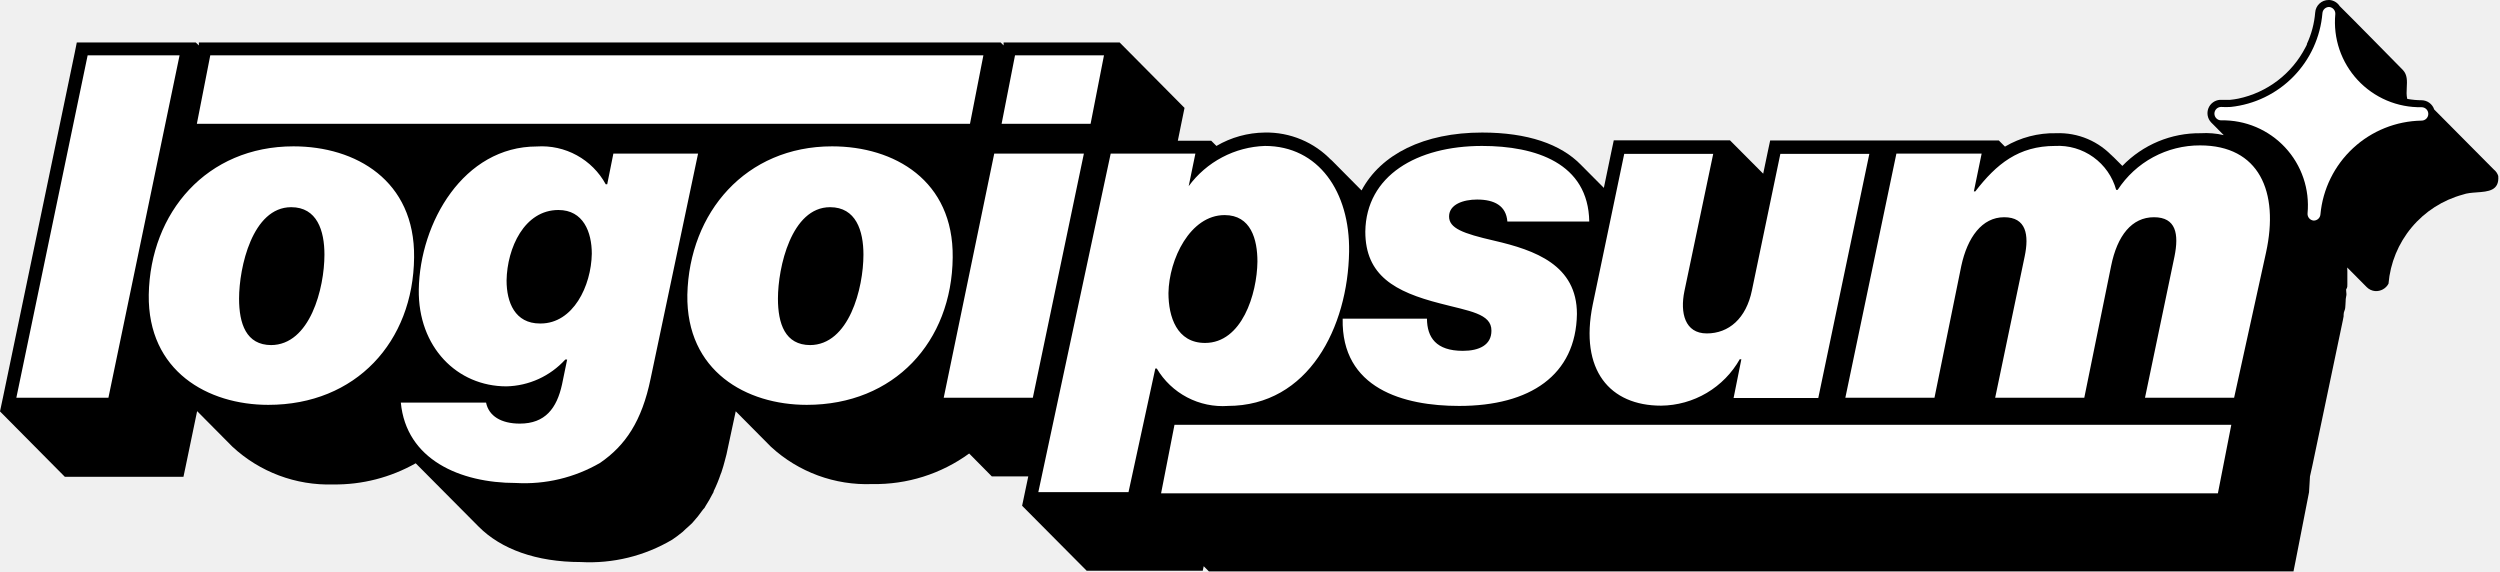
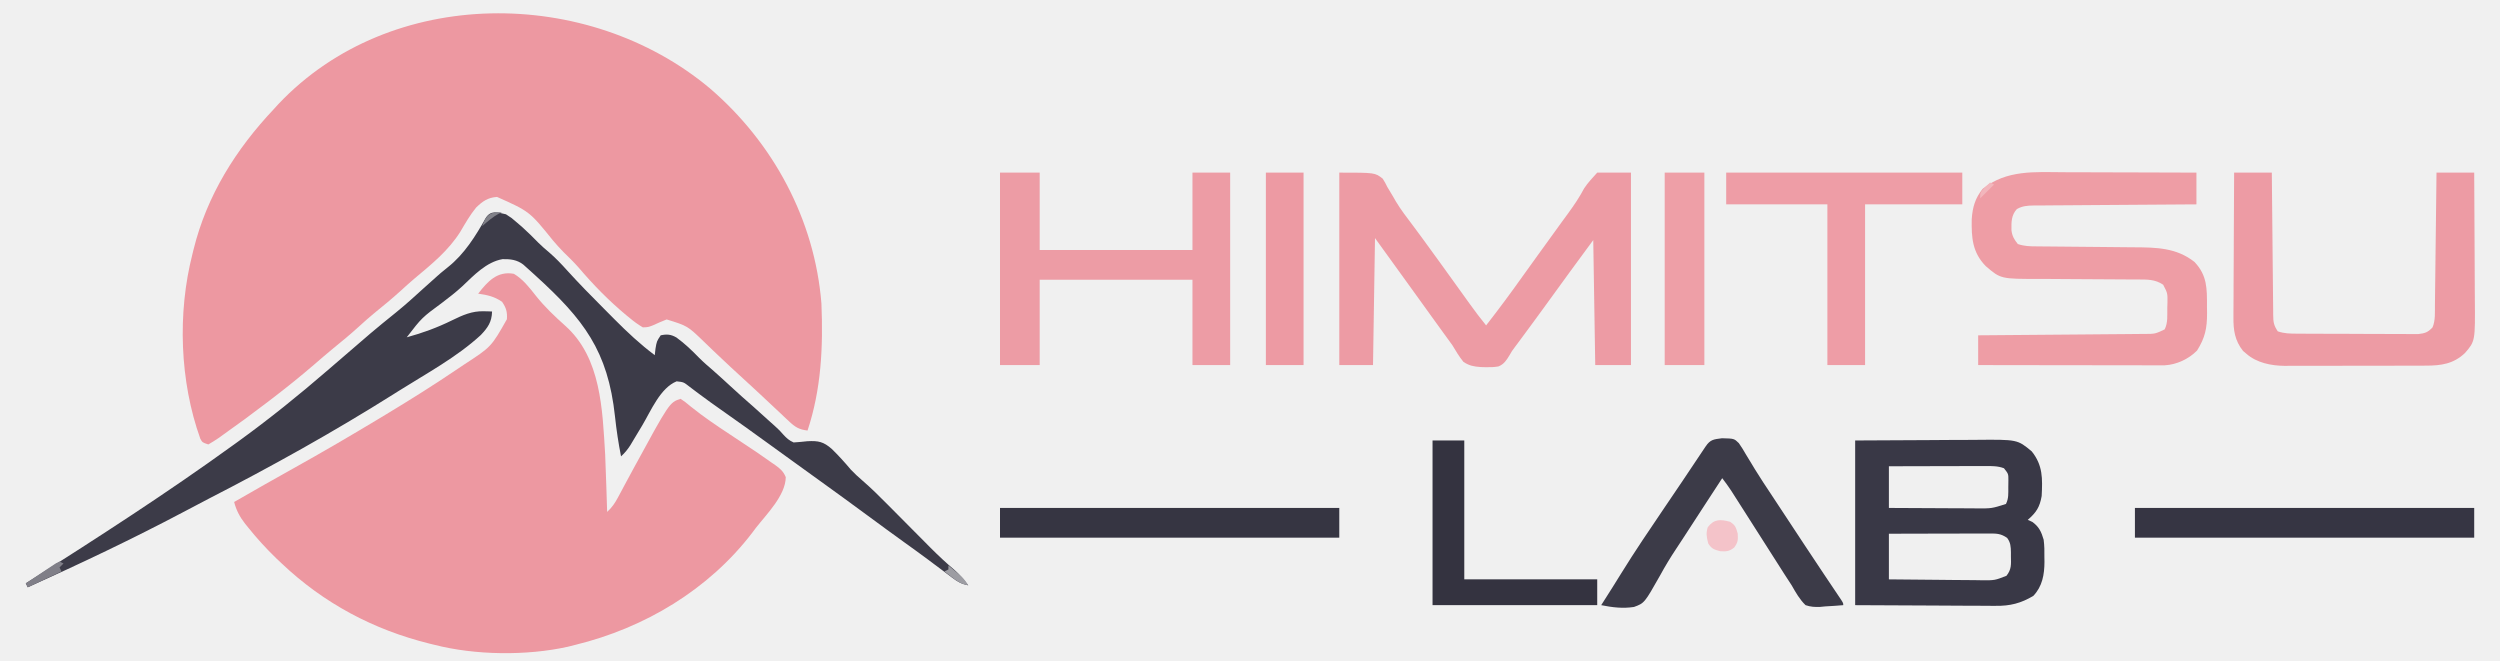
- <svg xmlns="http://www.w3.org/2000/svg" id="logo-78" width="175" height="40" viewBox="0 0 175 40" fill="none">
-   <path class="ccustom" d="M170.394 7.664L174.568 11.867C174.714 11.983 174.822 12.14 174.878 12.317C174.963 13.351 174.18 13.408 173.38 13.466C173.034 13.491 172.685 13.516 172.402 13.621C170.998 14.001 169.746 14.803 168.815 15.919C167.883 17.035 167.318 18.411 167.195 19.859C167.105 20.027 166.969 20.164 166.802 20.256C166.636 20.347 166.447 20.389 166.257 20.375C166.037 20.356 165.831 20.259 165.675 20.103L164.305 18.724C164.315 18.818 164.315 18.912 164.315 18.987V19.897C164.315 19.954 164.317 20.01 164.31 20.065C164.301 20.127 164.28 20.189 164.231 20.253V20.338C164.231 20.381 164.236 20.421 164.241 20.462C164.251 20.545 164.262 20.631 164.231 20.75C164.201 20.862 164.198 20.992 164.194 21.109C164.193 21.178 164.191 21.242 164.184 21.294C164.174 21.367 164.174 21.445 164.168 21.522C164.162 21.595 164.15 21.667 164.118 21.735C164.074 21.831 164.059 21.922 164.055 22.014C164.052 22.058 164.052 22.103 164.052 22.148L163.996 22.439L161.867 32.589L161.698 33.349L161.632 34.456L160.694 39.249L160.544 40H84.625L84.259 39.634L84.193 39.953H76.069L71.548 35.403L71.979 33.349H69.428L67.842 31.745C65.875 33.178 63.493 33.928 61.06 33.884C58.444 33.987 55.894 33.049 53.968 31.276L51.501 28.79L50.966 31.285C50.901 31.642 50.816 31.979 50.722 32.308L50.638 32.617L50.497 33.068C50.486 33.107 50.47 33.144 50.45 33.18C50.311 33.594 50.145 33.998 49.953 34.39C49.958 34.405 49.958 34.422 49.953 34.437C49.928 34.489 49.9 34.539 49.869 34.587C49.727 34.867 49.571 35.14 49.4 35.403C49.368 35.451 49.34 35.502 49.315 35.553L49.212 35.666C48.983 35.995 48.732 36.308 48.462 36.604C48.387 36.678 48.313 36.748 48.238 36.816C48.161 36.886 48.083 36.955 48.002 37.026L47.795 37.223C47.665 37.331 47.532 37.436 47.396 37.536C47.284 37.619 47.17 37.699 47.054 37.777C45.121 38.922 42.891 39.467 40.647 39.343C37.552 39.343 35.075 38.443 33.508 36.867L29.099 32.43C27.338 33.426 25.344 33.938 23.321 33.912C20.713 33.992 18.178 33.042 16.266 31.266L13.799 28.78L13.002 32.617L12.842 33.377H4.54L0 28.799L0.235 27.692L5.225 3.724L5.375 2.974H13.705L13.921 3.18V2.974H70.047L70.253 3.18V2.974H78.377L82.917 7.552L82.692 8.649L82.448 9.85H84.784L85.15 10.216C86.178 9.613 87.345 9.29 88.537 9.278C89.413 9.26 90.282 9.427 91.09 9.766C91.898 10.105 92.626 10.61 93.227 11.248L93.105 11.107L95.309 13.33C96.651 10.807 99.662 9.278 103.752 9.278C106.923 9.278 109.259 10.084 110.675 11.548L112.27 13.152L112.805 10.572L112.964 9.822H121.097L123.424 12.158L123.752 10.582L123.912 9.831H139.916L140.347 10.263C141.431 9.623 142.672 9.298 143.931 9.325C144.688 9.295 145.442 9.434 146.14 9.73C146.837 10.027 147.46 10.475 147.964 11.041C147.938 11.012 147.913 10.982 147.888 10.953C147.843 10.899 147.798 10.847 147.75 10.798L148.565 11.614C149.275 10.878 150.129 10.296 151.072 9.902C152.016 9.509 153.03 9.312 154.052 9.325C154.595 9.291 155.137 9.337 155.663 9.46L154.775 8.565C154.654 8.435 154.572 8.274 154.539 8.1C154.506 7.926 154.523 7.746 154.587 7.581C154.652 7.417 154.762 7.273 154.905 7.169C155.048 7.064 155.217 7.001 155.394 6.989H156.107C156.299 6.97 156.49 6.942 156.679 6.904C157.676 6.695 158.614 6.266 159.425 5.65C160.237 5.033 160.901 4.244 161.37 3.34C161.411 3.27 161.448 3.198 161.482 3.124V3.077C161.805 2.382 162.001 1.636 162.064 0.872C162.08 0.635 162.187 0.413 162.361 0.251C162.535 0.089 162.764 -0.001 163.002 2.72188e-06H163.077C163.219 0.014 163.357 0.059 163.479 0.134C163.601 0.209 163.704 0.311 163.781 0.432C164.456 1.088 168.208 4.906 168.208 4.906C168.521 5.242 168.498 5.679 168.474 6.12C168.459 6.394 168.444 6.669 168.508 6.923C168.679 6.954 168.852 6.977 169.024 6.993C169.19 7.008 169.356 7.016 169.522 7.017C169.716 7.021 169.905 7.085 170.061 7.201C170.217 7.317 170.334 7.479 170.394 7.664Z" fill="black" />
-   <path d="M42.936 10.751H48.865L45.544 26.501C44.934 29.484 43.771 31.191 42.007 32.401C40.224 33.437 38.175 33.926 36.116 33.809C32.195 33.809 28.433 32.167 28.058 28.18H34.024C34.212 29.118 35.075 29.653 36.388 29.653C38.161 29.653 38.977 28.584 39.343 26.904L39.7 25.169H39.568C39.045 25.744 38.41 26.207 37.702 26.53C36.994 26.852 36.228 27.028 35.45 27.045C31.998 27.045 29.259 24.296 29.315 20.272C29.39 15.582 32.448 10.253 37.58 10.253C38.552 10.188 39.523 10.402 40.377 10.871C41.232 11.34 41.934 12.043 42.401 12.899H42.505L42.936 10.751ZM37.842 22.645C40.122 22.645 41.388 20.019 41.426 17.758C41.426 16.248 40.835 14.7 39.09 14.7C36.707 14.7 35.497 17.355 35.46 19.634C35.46 21.173 36.051 22.645 37.795 22.645M104.4 23.152C104.4 24.156 103.536 24.559 102.401 24.559C100.525 24.559 99.897 23.621 99.887 22.308H93.987C93.884 27.204 98.255 28.415 102.139 28.415C107.101 28.415 110.319 26.266 110.385 21.979C110.385 18.555 107.467 17.514 104.597 16.848C102.392 16.341 101.426 15.976 101.435 15.141C101.445 14.306 102.43 13.968 103.396 13.968C104.606 13.968 105.431 14.4 105.516 15.507H111.248C111.182 11.416 107.495 10.216 103.743 10.216C99.184 10.216 95.628 12.289 95.572 16.21C95.572 19.296 97.655 20.431 100.797 21.238C102.814 21.773 104.418 21.942 104.4 23.152ZM148.236 13.293H148.133C147.878 12.369 147.314 11.56 146.536 11.001C145.758 10.441 144.812 10.164 143.855 10.216C141.304 10.216 139.747 11.482 138.274 13.396H138.171L138.715 10.751H132.748L129.174 27.842H135.413L137.289 18.621C137.72 16.613 138.743 15.206 140.291 15.206C141.839 15.206 142.045 16.445 141.726 17.955L139.662 27.842H145.9L147.777 18.621C148.208 16.482 149.231 15.206 150.778 15.206C152.326 15.206 152.533 16.379 152.214 17.955L150.15 27.842H156.388L158.621 17.683C159.559 13.396 158.124 10.178 154.006 10.178C152.86 10.174 151.732 10.456 150.724 11C149.716 11.544 148.861 12.332 148.236 13.293ZM1.144 27.842H7.589L12.57 3.874H6.135L1.144 27.842ZM20.544 10.244C24.897 10.244 29.052 12.627 28.987 18.021C28.93 23.921 24.916 28.34 18.78 28.34C14.559 28.34 10.338 25.994 10.413 20.628C10.516 14.869 14.475 10.244 20.544 10.244ZM18.959 24.156C21.707 24.156 22.711 20.169 22.711 17.824C22.711 16.145 22.195 14.503 20.384 14.503C17.664 14.503 16.735 18.724 16.735 20.901C16.735 22.645 17.223 24.156 18.996 24.156M14.719 3.874L13.78 8.668H67.899L68.837 3.874H14.719ZM58.246 10.244C62.598 10.244 66.754 12.627 66.689 18.021C66.632 23.921 62.608 28.34 56.473 28.34C52.251 28.34 48.03 25.994 48.114 20.628C48.246 14.869 52.204 10.244 58.246 10.244ZM56.688 24.156C59.437 24.156 60.441 20.169 60.441 17.824C60.441 16.145 59.916 14.503 58.105 14.503C55.394 14.503 54.456 18.724 54.456 20.901C54.456 22.645 54.944 24.156 56.726 24.156M71.051 3.874L70.112 8.668H76.341L77.279 3.874H71.051ZM66.06 27.842H72.298L75.872 10.751H69.597L66.06 27.842ZM85.966 28.415C84.973 28.485 83.98 28.278 83.099 27.815C82.217 27.353 81.482 26.654 80.975 25.797H80.872L78.996 34.447H72.683L77.749 10.751H83.677L83.208 13.03C83.827 12.188 84.629 11.497 85.554 11.01C86.478 10.522 87.501 10.251 88.546 10.216C92.298 10.216 94.503 13.433 94.437 17.617C94.353 22.88 91.623 28.415 85.929 28.415H85.966ZM85.722 15.056C83.311 15.056 81.829 18.143 81.792 20.516C81.792 22.167 82.373 24.006 84.353 24.006C86.932 24.006 87.992 20.591 88.02 18.311C88.02 16.764 87.57 15.056 85.722 15.056ZM121.792 25.15H121.895L121.351 27.861H127.279L130.854 10.769H124.625L122.636 20.319C122.233 22.298 121.013 23.34 119.475 23.34C117.936 23.34 117.598 21.895 117.908 20.385L119.925 10.769H113.696L111.491 21.323C110.553 25.919 112.692 28.396 116.276 28.396C117.401 28.385 118.504 28.077 119.472 27.504C120.44 26.931 121.241 26.113 121.792 25.131V25.15ZM155.253 34.531L156.191 29.737H82.214L81.276 34.531H155.253Z" fill="white" />
-   <path d="M161.96 15.441C161.899 15.436 161.839 15.419 161.784 15.391C161.728 15.363 161.679 15.325 161.639 15.277C161.599 15.23 161.569 15.176 161.55 15.117C161.531 15.058 161.524 14.996 161.529 14.934C161.607 14.099 161.508 13.256 161.238 12.462C160.968 11.668 160.533 10.939 159.961 10.324C159.39 9.71 158.695 9.223 157.923 8.895C157.15 8.568 156.317 8.407 155.478 8.424C155.354 8.424 155.235 8.375 155.147 8.287C155.059 8.199 155.009 8.079 155.009 7.955C155.009 7.831 155.059 7.711 155.147 7.623C155.235 7.535 155.354 7.486 155.478 7.486C155.703 7.5 155.929 7.5 156.154 7.486C157.82 7.308 159.372 6.556 160.543 5.357C161.715 4.159 162.431 2.589 162.57 0.919C162.58 0.802 162.633 0.692 162.72 0.612C162.807 0.532 162.921 0.487 163.039 0.488C163.101 0.493 163.161 0.509 163.216 0.538C163.271 0.566 163.32 0.604 163.36 0.651C163.401 0.698 163.431 0.753 163.45 0.812C163.469 0.871 163.476 0.933 163.471 0.994C163.393 1.829 163.492 2.671 163.761 3.465C164.031 4.258 164.465 4.986 165.035 5.601C165.606 6.215 166.299 6.702 167.07 7.031C167.842 7.359 168.674 7.52 169.512 7.505C169.636 7.505 169.756 7.554 169.844 7.642C169.932 7.73 169.981 7.849 169.981 7.974C169.981 8.098 169.932 8.217 169.844 8.305C169.756 8.393 169.636 8.443 169.512 8.443C167.73 8.472 166.021 9.159 164.714 10.371C163.407 11.583 162.593 13.235 162.43 15.009C162.42 15.127 162.367 15.237 162.28 15.317C162.193 15.397 162.079 15.441 161.96 15.441Z" fill="white" />
+ <svg xmlns="http://www.w3.org/2000/svg" version="1.1" width="1260" height="333">
+   <path d="M0 0 C31.968 27.406 52.9 66.28 56.25 108.5 C57.157 130.39 56.167 151.608 49.25 172.5 C44.984 171.984 42.971 170.751 39.875 167.812 C39.009 167.002 38.142 166.191 37.25 165.355 C36.774 164.902 36.299 164.449 35.809 163.982 C33.49 161.777 31.144 159.601 28.802 157.421 C26.856 155.608 24.914 153.79 22.973 151.973 C18.821 148.092 14.627 144.26 10.426 140.434 C7.997 138.207 5.61 135.94 3.23 133.66 C2.53 132.992 1.829 132.325 1.107 131.636 C-0.257 130.334 -1.616 129.027 -2.969 127.713 C-11.213 119.757 -11.213 119.757 -21.75 116.5 C-24.113 117.428 -26.447 118.431 -28.75 119.5 C-31.062 120.391 -31.062 120.391 -33.75 120.5 C-36.172 119.05 -38.111 117.67 -40.25 115.875 C-40.857 115.382 -41.463 114.888 -42.088 114.38 C-50.833 107.126 -58.796 98.98 -66.145 90.324 C-68.563 87.577 -71.19 85.051 -73.797 82.484 C-75.62 80.632 -77.316 78.728 -79 76.75 C-90.855 62.073 -90.855 62.073 -107.25 54.75 C-111.888 55.076 -114.514 56.92 -117.789 60.117 C-120.886 63.881 -123.234 68.045 -125.707 72.234 C-131.746 81.888 -140.466 88.873 -149.096 96.097 C-151.426 98.073 -153.682 100.126 -155.938 102.188 C-160.177 106.039 -164.579 109.648 -169.031 113.25 C-171.671 115.435 -174.217 117.692 -176.75 120 C-180.974 123.845 -185.337 127.468 -189.777 131.059 C-193.088 133.777 -196.325 136.571 -199.562 139.375 C-206.451 145.315 -213.53 150.97 -220.75 156.5 C-221.697 157.227 -221.697 157.227 -222.664 157.969 C-230.192 163.727 -237.815 169.352 -245.562 174.812 C-246.238 175.299 -246.914 175.786 -247.611 176.287 C-249.27 177.44 -251.005 178.481 -252.75 179.5 C-255.75 178.5 -255.75 178.5 -256.777 176.664 C-267.17 147.672 -268.374 113.284 -260.75 83.5 C-260.568 82.752 -260.386 82.004 -260.199 81.233 C-253.47 54.019 -238.851 30.73 -219.75 10.5 C-218.966 9.64 -218.183 8.78 -217.375 7.895 C-160.747 -51.927 -61.345 -51.375 0 0 Z " fill="#ED98A1" transform="translate(357.75,44.5)" />
+   <path d="M0 0 C4.634 2.753 7.824 6.955 11.125 11.125 C15.609 16.764 20.633 21.488 25.984 26.273 C43.924 42.373 44.61 68.236 46 91 C46.233 96.103 46.405 101.207 46.562 106.312 C46.606 107.65 46.649 108.988 46.693 110.326 C46.798 113.551 46.9 116.775 47 120 C49.447 117.766 50.944 115.552 52.496 112.633 C52.966 111.757 53.437 110.882 53.921 109.979 C54.672 108.567 54.672 108.567 55.438 107.125 C56.511 105.132 57.587 103.14 58.664 101.148 C59.215 100.13 59.766 99.111 60.333 98.062 C78.409 64.864 78.409 64.864 84 63 C86.293 64.527 86.293 64.527 89.188 66.938 C95.483 72.021 102.117 76.492 108.875 80.938 C123.617 90.697 123.617 90.697 129.938 95.188 C130.552 95.608 131.166 96.029 131.798 96.463 C134.294 98.268 135.839 99.61 137.027 102.484 C136.927 111.672 127.368 121.154 122 128 C121.078 129.232 121.078 129.232 120.137 130.488 C98.169 159.23 65.904 178.466 31 187 C29.735 187.32 28.471 187.639 27.168 187.969 C6.43 192.569 -19.443 192.274 -40 187 C-41.223 186.702 -41.223 186.702 -42.47 186.398 C-70.766 179.389 -95.823 166.082 -117 146 C-117.884 145.169 -118.769 144.337 -119.68 143.48 C-124.846 138.482 -129.577 133.299 -134.062 127.688 C-134.528 127.113 -134.993 126.538 -135.472 125.947 C-138.197 122.449 -139.854 119.281 -141 115 C-131.015 109.265 -121.018 103.555 -110.953 97.962 C-96.473 89.909 -82.195 81.545 -68 73 C-66.905 72.342 -65.81 71.685 -64.682 71.007 C-52.386 63.602 -40.266 55.975 -28.375 47.938 C-27.35 47.247 -26.325 46.557 -25.269 45.846 C-11.403 36.828 -11.403 36.828 -3.523 22.891 C-3.261 19.212 -3.889 17.165 -5.938 14.125 C-9.823 11.429 -13.376 10.675 -18 10 C-13.294 3.909 -8.394 -1.542 0 0 Z " fill="#ED98A1" transform="translate(259,138)" />
+   <path d="M0 0 C2.844 1.82 2.844 1.82 5.5 4.125 C6.917 5.347 6.917 5.347 8.363 6.594 C11.11 9.101 13.76 11.662 16.34 14.34 C18.067 16.067 19.879 17.619 21.75 19.188 C25.057 22.039 27.97 25.099 30.887 28.348 C36.823 34.892 42.996 41.182 49.243 47.429 C51.069 49.257 52.887 51.093 54.705 52.93 C61.163 59.417 67.65 65.515 75 71 C75.124 69.907 75.248 68.814 75.375 67.688 C76 64 76 64 78 61 C81.126 60.33 83.13 60.502 85.926 62.102 C90.072 65.113 93.678 68.558 97.238 72.23 C99.614 74.617 102.15 76.787 104.699 78.984 C107.508 81.445 110.255 83.97 113 86.5 C116.931 90.12 120.899 93.688 124.938 97.188 C127.509 99.447 130.035 101.754 132.562 104.062 C133.507 104.907 134.452 105.751 135.426 106.621 C138 109 138 109 139.73 110.973 C141.455 112.848 142.653 113.973 145 115 C147.317 114.853 149.63 114.635 151.938 114.375 C157.507 114.093 160.025 114.598 164.25 118.293 C167.64 121.608 170.809 125.108 173.861 128.737 C175.737 130.721 177.645 132.462 179.711 134.242 C184.141 138.069 188.261 142.151 192.375 146.312 C193.144 147.085 193.913 147.858 194.705 148.654 C197.959 151.924 201.207 155.2 204.455 158.476 C206.843 160.882 209.234 163.285 211.625 165.688 C212.346 166.417 213.067 167.146 213.81 167.898 C217.817 171.924 221.914 175.756 226.251 179.425 C228.814 181.733 230.881 184.285 233 187 C229.749 186.387 227.716 185.282 225.086 183.297 C224.334 182.735 223.583 182.174 222.809 181.596 C222.006 180.987 221.202 180.378 220.375 179.75 C218.654 178.463 216.933 177.176 215.211 175.891 C214.339 175.238 213.467 174.585 212.569 173.912 C208.744 171.065 204.874 168.281 201 165.5 C194.803 161.041 188.64 156.537 182.5 152 C174.121 145.81 165.689 139.695 157.234 133.609 C153.486 130.91 149.743 128.205 146 125.5 C145.258 124.964 144.516 124.429 143.752 123.877 C139.988 121.159 136.225 118.439 132.465 115.715 C124.394 109.87 116.306 104.051 108.142 98.337 C104.713 95.934 101.315 93.504 97.965 90.992 C97.008 90.283 97.008 90.283 96.032 89.559 C94.835 88.669 93.645 87.769 92.464 86.857 C89.551 84.581 89.551 84.581 86.024 84.194 C77.814 87.464 73.063 99.067 68.75 106.312 C67.354 108.645 65.952 110.974 64.547 113.301 C63.632 114.835 63.632 114.835 62.698 116.4 C61.269 118.589 59.937 120.267 58 122 C56.689 115.338 55.683 108.706 54.961 101.955 C51.41 68.78 39.145 52.97 15 31 C14.277 30.341 13.555 29.682 12.811 29.003 C12.105 28.37 11.399 27.738 10.672 27.086 C10.039 26.517 9.405 25.947 8.753 25.361 C5.607 22.918 2.214 22.527 -1.703 22.605 C-9.889 24.012 -16.223 30.832 -22.012 36.293 C-25.198 39.247 -28.612 41.864 -32.062 44.5 C-42.371 52.087 -42.371 52.087 -50 62 C-41.987 59.825 -34.642 57.112 -27.203 53.463 C-21.882 50.86 -17.123 48.693 -11.125 48.875 C-9.953 48.902 -9.953 48.902 -8.758 48.93 C-7.888 48.964 -7.888 48.964 -7 49 C-7.133 54.311 -9.142 57.109 -12.645 60.828 C-24.78 72.017 -40.103 80.247 -54 89 C-54.923 89.582 -55.846 90.164 -56.797 90.764 C-87.031 109.789 -118.219 127.135 -149.991 143.447 C-154.24 145.64 -158.464 147.882 -162.688 150.125 C-188.333 163.681 -214.545 176.114 -241 188 C-241.33 187.34 -241.66 186.68 -242 186 C-241.41 185.625 -240.821 185.251 -240.213 184.865 C-205.336 162.68 -170.478 140.262 -137 116 C-136.274 115.475 -135.548 114.951 -134.8 114.41 C-119.187 103.103 -104.297 91.096 -89.722 78.488 C-66.72 58.61 -66.72 58.61 -55.375 49.438 C-50.619 45.568 -46.08 41.5 -41.566 37.352 C-39.317 35.29 -37.047 33.259 -34.75 31.25 C-34.114 30.692 -33.479 30.134 -32.824 29.559 C-31.662 28.565 -30.478 27.596 -29.27 26.66 C-21.016 20.144 -15.276 10.947 -10.191 1.863 C-7.577 -2.225 -4.265 -0.941 0 0 Z " fill="#3C3B48" transform="translate(255,108)" />
+   <path d="M0 0 C18 0 18 0 21.891 3.051 C23.136 5.078 23.136 5.078 24.25 7.312 C25.19 8.885 26.134 10.455 27.082 12.023 C27.552 12.844 28.022 13.665 28.506 14.511 C31.022 18.703 33.991 22.543 36.938 26.438 C38.124 28.038 39.309 29.639 40.492 31.242 C41.076 32.032 41.659 32.822 42.261 33.636 C45.051 37.428 47.809 41.243 50.562 45.062 C51.088 45.792 51.614 46.521 52.156 47.272 C54.361 50.332 56.564 53.393 58.766 56.455 C59.956 58.11 61.146 59.764 62.338 61.418 C63.456 62.97 64.572 64.523 65.688 66.076 C68.368 69.797 71.092 73.451 74 77 C80.414 68.784 86.596 60.442 92.621 51.938 C95.166 48.362 97.74 44.807 100.312 41.25 C100.858 40.495 101.403 39.741 101.965 38.963 C104.205 35.864 106.446 32.766 108.687 29.668 C109.803 28.124 110.919 26.579 112.033 25.034 C113.129 23.52 114.233 22.012 115.344 20.509 C118.336 16.44 121.046 12.38 123.42 7.918 C125.292 5.042 127.713 2.559 130 0 C135.61 0 141.22 0 147 0 C147 32.01 147 64.02 147 97 C141.06 97 135.12 97 129 97 C128.67 76.21 128.34 55.42 128 34 C120.056 44.782 112.138 55.561 104.312 66.426 C100.169 72.163 95.965 77.856 91.756 83.545 C90.933 84.658 90.933 84.658 90.094 85.793 C89.297 86.853 89.297 86.853 88.483 87.935 C86.982 89.96 86.982 89.96 85.777 92.067 C84.263 94.562 82.95 96.639 80.148 97.704 C77.943 98.056 75.919 98.127 73.688 98.062 C72.923 98.044 72.158 98.025 71.37 98.005 C67.828 97.748 65.553 97.368 62.566 95.379 C60.423 92.719 58.749 89.936 57 87 C55.525 84.901 54.007 82.838 52.485 80.773 C50.78 78.456 49.1 76.121 47.426 73.781 C44.13 69.178 40.817 64.588 37.5 60 C31 51 24.5 42 18 33 C17.67 54.12 17.34 75.24 17 97 C11.39 97 5.78 97 0 97 C0 64.99 0 32.98 0 0 Z " fill="#ED9BA4" transform="translate(675,87)" />
+   <path d="M0 0 C1.935 0.004 3.87 0.007 5.805 0.009 C10.863 0.016 15.921 0.036 20.98 0.058 C26.155 0.079 31.33 0.088 36.506 0.098 C46.635 0.119 56.765 0.154 66.895 0.195 C66.895 5.475 66.895 10.755 66.895 16.195 C65.254 16.204 65.254 16.204 63.581 16.213 C53.28 16.27 42.98 16.343 32.68 16.431 C27.385 16.476 22.09 16.515 16.794 16.542 C11.684 16.568 6.575 16.608 1.466 16.658 C-0.484 16.675 -2.435 16.687 -4.385 16.693 C-7.115 16.703 -9.844 16.731 -12.573 16.763 C-13.382 16.762 -14.19 16.76 -15.023 16.759 C-18.279 16.813 -20.686 16.968 -23.576 18.535 C-26.449 21.655 -26.381 25.101 -26.328 29.191 C-26.003 32.117 -24.952 33.938 -23.105 36.195 C-19.73 37.321 -17.133 37.34 -13.574 37.369 C-12.585 37.379 -12.585 37.379 -11.577 37.389 C-10.146 37.403 -8.716 37.415 -7.285 37.425 C-5.014 37.442 -2.743 37.465 -0.472 37.49 C5.986 37.561 12.443 37.621 18.9 37.672 C22.853 37.704 26.805 37.745 30.757 37.792 C32.257 37.808 33.756 37.821 35.256 37.829 C46.51 37.895 56.704 37.964 65.895 45.195 C72.361 52.002 72.233 58.63 72.207 67.57 C72.223 68.681 72.239 69.793 72.256 70.938 C72.26 78.613 71.303 83.36 67.207 89.883 C62.895 94.195 57.034 96.94 50.903 97.318 C49.847 97.317 49.847 97.317 48.769 97.316 C47.956 97.317 47.142 97.318 46.305 97.32 C45.421 97.316 44.538 97.313 43.628 97.309 C42.691 97.309 41.754 97.309 40.789 97.309 C37.694 97.309 34.599 97.301 31.504 97.293 C29.357 97.291 27.211 97.29 25.064 97.289 C19.415 97.285 13.767 97.275 8.118 97.264 C2.353 97.254 -3.411 97.249 -9.176 97.244 C-20.486 97.233 -31.796 97.216 -43.105 97.195 C-43.105 92.245 -43.105 87.295 -43.105 82.195 C-41.987 82.187 -40.868 82.179 -39.716 82.171 C-29.18 82.093 -18.645 82.006 -8.109 81.908 C-2.693 81.858 2.724 81.811 8.141 81.773 C13.367 81.737 18.593 81.69 23.819 81.637 C25.814 81.619 27.809 81.604 29.804 81.592 C32.596 81.575 35.387 81.546 38.179 81.514 C39.419 81.511 39.419 81.511 40.685 81.508 C46.116 81.478 46.116 81.478 50.895 79.195 C52.585 75.814 52.163 72.036 52.207 68.32 C52.236 67.504 52.265 66.688 52.295 65.848 C52.359 60.948 52.359 60.948 50.125 56.688 C45.985 53.918 42.092 54.068 37.189 54.053 C36.191 54.048 36.191 54.048 35.172 54.043 C33.729 54.036 32.287 54.03 30.844 54.027 C28.551 54.019 26.259 54.004 23.966 53.985 C17.448 53.933 10.93 53.885 4.412 53.869 C0.419 53.859 -3.573 53.83 -7.565 53.788 C-9.077 53.776 -10.589 53.771 -12.101 53.773 C-31.747 53.795 -31.747 53.795 -39.331 47.285 C-46.066 40.312 -46.515 33.007 -46.355 23.645 C-45.916 17.586 -44.662 13.141 -40.855 8.383 C-28.712 -1.276 -14.782 -0.084 0 0 Z " fill="#EE9DA5" transform="translate(1040.105,86.80469)" />
+   <path d="M0 0 C12.334 -0.062 24.668 -0.124 37.375 -0.188 C41.252 -0.215 45.128 -0.242 49.123 -0.27 C53.902 -0.284 53.902 -0.284 56.148 -0.286 C57.697 -0.291 59.247 -0.301 60.796 -0.317 C81.783 -0.514 81.783 -0.514 89 5.5 C94.649 12.561 94.443 19.229 94 28 C93.019 33.617 91.297 36.268 87 40 C87.763 40.351 88.526 40.701 89.312 41.062 C92.691 43.498 93.86 46.106 95 50 C95.401 52.993 95.421 55.921 95.375 58.938 C95.387 59.697 95.398 60.457 95.41 61.24 C95.377 67.615 94.343 73.524 89.812 78.312 C83.587 82.048 78.049 83.45 70.84 83.341 C70.056 83.341 69.272 83.341 68.464 83.342 C65.955 83.339 63.446 83.317 60.938 83.293 C59.377 83.289 57.816 83.285 56.256 83.284 C50.504 83.268 44.752 83.226 39 83.188 C26.13 83.126 13.26 83.064 0 83 C0 55.61 0 28.22 0 0 Z M17 13 C17 19.93 17 26.86 17 34 C24.438 34.049 31.876 34.086 39.314 34.11 C41.844 34.12 44.374 34.134 46.903 34.151 C50.542 34.175 54.181 34.186 57.82 34.195 C59.513 34.211 59.513 34.211 61.24 34.227 C68.828 34.279 68.828 34.279 76 32 C77.417 29.166 77.17 26.72 77.188 23.562 C77.202 22.409 77.216 21.255 77.23 20.066 C77.239 16.827 77.239 16.827 75 14 C71.905 12.821 68.873 12.879 65.589 12.886 C63.968 12.887 63.968 12.887 62.314 12.887 C61.153 12.892 59.993 12.897 58.797 12.902 C57.007 12.904 57.007 12.904 55.182 12.907 C51.371 12.912 47.561 12.925 43.75 12.938 C41.167 12.943 38.583 12.947 36 12.951 C29.667 12.962 23.333 12.979 17 13 Z M17 47 C17 54.59 17 62.18 17 70 C24.884 70.099 32.767 70.171 40.651 70.22 C43.333 70.238 46.015 70.265 48.697 70.302 C52.552 70.35 56.406 70.373 60.262 70.391 C61.461 70.411 62.66 70.432 63.895 70.453 C70.352 70.503 70.352 70.503 76.259 68.198 C78.819 64.966 78.595 62.502 78.5 58.438 C78.503 57.765 78.505 57.093 78.508 56.4 C78.45 53.482 78.356 51.482 76.594 49.098 C73.457 46.937 71.415 46.878 67.632 46.886 C65.951 46.887 65.951 46.887 64.235 46.887 C63.021 46.892 61.806 46.897 60.555 46.902 C58.694 46.904 58.694 46.904 56.797 46.907 C53.499 46.911 50.201 46.92 46.903 46.931 C43.538 46.942 40.173 46.946 36.809 46.951 C30.206 46.962 23.603 46.979 17 47 Z " fill="#393846" transform="translate(935,222)" />
+   <path d="M0 0 C6.6 0 13.2 0 20 0 C20 12.87 20 25.74 20 39 C45.41 39 70.82 39 97 39 C97 26.13 97 13.26 97 0 C103.27 0 109.54 0 116 0 C116 32.01 116 64.02 116 97 C109.73 97 103.46 97 97 97 C97 82.81 97 68.62 97 54 C71.59 54 46.18 54 20 54 C20 68.19 20 82.38 20 97 C13.4 97 6.8 97 0 97 C0 64.99 0 32.98 0 0 Z " fill="#ED9CA5" transform="translate(504,87)" />
+   <path d="M0 0 C6.27 0 12.54 0 19 0 C19.02 2.317 19.04 4.634 19.06 7.021 C19.127 14.668 19.205 22.316 19.288 29.963 C19.338 34.601 19.384 39.238 19.422 43.876 C19.459 48.35 19.505 52.824 19.558 57.297 C19.577 59.006 19.592 60.714 19.603 62.423 C19.62 64.812 19.649 67.202 19.681 69.591 C19.683 70.3 19.685 71.01 19.688 71.74 C19.75 75.377 19.924 76.886 22 80 C25.453 81.151 28.152 81.141 31.795 81.161 C32.824 81.169 32.824 81.169 33.875 81.176 C36.145 81.191 38.414 81.198 40.684 81.203 C42.262 81.209 43.84 81.215 45.417 81.22 C48.725 81.231 52.033 81.237 55.341 81.24 C59.579 81.246 63.817 81.27 68.055 81.298 C71.314 81.317 74.573 81.322 77.832 81.324 C79.395 81.327 80.957 81.335 82.52 81.348 C84.705 81.365 86.89 81.363 89.076 81.356 C90.319 81.36 91.563 81.364 92.844 81.367 C96.264 80.969 97.652 80.489 100 78 C101.498 74.475 101.16 70.528 101.205 66.753 C101.215 66.031 101.225 65.308 101.235 64.564 C101.267 62.183 101.292 59.803 101.316 57.422 C101.337 55.768 101.358 54.115 101.379 52.462 C101.435 48.115 101.484 43.768 101.532 39.422 C101.583 34.984 101.638 30.547 101.693 26.109 C101.801 17.406 101.902 8.703 102 0 C108.27 0 114.54 0 121 0 C121.068 10.128 121.123 20.255 121.155 30.383 C121.171 35.086 121.192 39.79 121.226 44.493 C121.259 49.038 121.277 53.583 121.285 58.129 C121.29 59.857 121.301 61.584 121.317 63.312 C121.513 84.928 121.513 84.928 116.343 90.921 C110.595 96.403 104.308 97.3 96.567 97.275 C95.742 97.28 94.917 97.285 94.066 97.29 C91.35 97.304 88.634 97.303 85.918 97.301 C84.02 97.305 82.122 97.309 80.224 97.314 C76.249 97.321 72.274 97.321 68.299 97.316 C63.221 97.31 58.144 97.327 53.067 97.35 C49.148 97.365 45.228 97.366 41.308 97.363 C39.437 97.363 37.566 97.368 35.695 97.378 C33.07 97.391 30.446 97.384 27.821 97.372 C27.059 97.38 26.296 97.388 25.511 97.395 C18.702 97.33 11.364 95.889 6.125 91.25 C5.591 90.801 5.058 90.353 4.508 89.891 C0.323 84.643 -0.437 79.306 -0.341 72.77 C-0.341 71.979 -0.341 71.188 -0.342 70.373 C-0.34 67.781 -0.317 65.189 -0.293 62.598 C-0.287 60.792 -0.283 58.986 -0.28 57.18 C-0.269 52.443 -0.239 47.707 -0.206 42.971 C-0.175 38.131 -0.162 33.291 -0.146 28.451 C-0.114 18.967 -0.062 9.484 0 0 Z " fill="#ED9BA4" transform="translate(1126,87)" />
+   <path d="M0 0 C39.27 0 78.54 0 119 0 C119 5.28 119 10.56 119 16 C102.83 16 86.66 16 70 16 C70 42.73 70 69.46 70 97 C63.73 97 57.46 97 51 97 C51 70.27 51 43.54 51 16 C34.17 16 17.34 16 0 16 C0 10.72 0 5.44 0 0 Z " fill="#EE9DA6" transform="translate(870,87)" />
+   <path d="M0 0 C6.123 0.151 6.123 0.151 8.501 2.463 C9.849 4.365 11.02 6.311 12.176 8.336 C13.126 9.899 14.079 11.461 15.033 13.022 C15.533 13.854 16.032 14.685 16.547 15.542 C19.267 19.994 22.167 24.326 25.051 28.672 C26.273 30.526 27.495 32.38 28.717 34.234 C29.33 35.164 29.944 36.094 30.576 37.053 C32.426 39.857 34.275 42.663 36.123 45.469 C37.349 47.328 38.575 49.188 39.801 51.047 C40.399 51.954 40.997 52.861 41.613 53.796 C44.781 58.594 47.962 63.382 51.162 68.158 C51.812 69.13 52.463 70.102 53.134 71.104 C54.385 72.971 55.639 74.838 56.894 76.702 C57.45 77.532 58.006 78.361 58.579 79.216 C59.072 79.949 59.565 80.682 60.073 81.437 C61.125 83.125 61.125 83.125 61.125 84.125 C58.098 84.397 55.096 84.594 52.062 84.75 C51.215 84.834 50.367 84.918 49.494 85.004 C46.748 85.11 44.738 85 42.125 84.125 C39.107 81.197 37.202 77.757 35.125 74.125 C33.926 72.264 32.719 70.409 31.504 68.559 C30.23 66.561 28.958 64.562 27.688 62.562 C26.289 60.37 24.891 58.177 23.492 55.984 C22.77 54.851 22.049 53.718 21.327 52.584 C18.368 47.935 15.406 43.288 12.439 38.643 C11.047 36.462 9.655 34.28 8.266 32.097 C7.635 31.11 7.005 30.123 6.355 29.105 C5.803 28.238 5.25 27.371 4.68 26.477 C3.236 24.293 1.72 22.2 0.125 20.125 C-2.104 23.541 -4.334 26.958 -6.562 30.375 C-7.244 31.419 -7.925 32.463 -8.627 33.539 C-12.383 39.297 -16.136 45.058 -19.867 50.834 C-20.916 52.448 -21.974 54.056 -23.041 55.658 C-25.942 60.029 -28.621 64.43 -31.129 69.039 C-39.083 83.1 -39.083 83.1 -44.346 85.032 C-50.007 85.911 -55.295 85.249 -60.875 84.125 C-60.486 83.517 -60.096 82.908 -59.695 82.281 C-56.664 77.531 -53.655 72.771 -50.702 67.972 C-43.859 56.899 -36.555 46.145 -29.25 35.375 C-27.334 32.545 -25.42 29.715 -23.505 26.885 C-22.282 25.078 -21.059 23.27 -19.835 21.464 C-15.93 15.697 -12.055 9.912 -8.217 4.101 C-5.867 0.642 -4.2 0.544 0 0 Z " fill="#3C3B48" transform="translate(867.875,220.875)" />
+   <path d="M0 0 C56.43 0 112.86 0 171 0 C171 4.95 171 9.9 171 15 C114.57 15 58.14 15 0 15 C0 10.05 0 5.1 0 0 Z " fill="#363543" transform="translate(1076,256)" />
+   <path d="M0 0 C56.43 0 112.86 0 171 0 C171 4.95 171 9.9 171 15 C114.57 15 58.14 15 0 15 C0 10.05 0 5.1 0 0 Z " fill="#363542" transform="translate(504,256)" />
+   <path d="M0 0 C5.28 0 10.56 0 16 0 C16 23.1 16 46.2 16 70 C38.11 70 60.22 70 83 70 C83 74.29 83 78.58 83 83 C55.61 83 28.22 83 0 83 C0 55.61 0 28.22 0 0 Z " fill="#343340" transform="translate(722,222)" />
+   <path d="M0 0 C6.6 0 13.2 0 20 0 C20 32.01 20 64.02 20 97 C13.4 97 6.8 97 0 97 C0 64.99 0 32.98 0 0 Z " fill="#EE9FA7" transform="translate(839,87)" />
+   <path d="M0 0 C6.27 0 12.54 0 19 0 C19 32.01 19 64.02 19 97 C12.73 97 6.46 97 0 97 C0 64.99 0 32.98 0 0 Z " fill="#ED9AA3" transform="translate(638,87)" />
+   <path d="M0 0 C2.632 1.724 2.964 2.871 3.812 5.938 C4.01 9.168 3.922 10.437 2 13 C-0.563 14.922 -1.832 15.01 -5.062 14.812 C-8.129 13.964 -9.276 13.632 -11 11 C-11.857 7.9 -12.259 5.847 -11.312 2.75 C-8.138 -1.483 -4.88 -1.35 0 0 Z " fill="#F4C3C9" transform="translate(872,263)" />
+   <path d="M0 0 C0.66 0.33 1.32 0.66 2 1 C1.34 1.66 0.68 2.32 0 3 C0.33 3.66 0.66 4.32 1 5 C-4.61 7.64 -10.22 10.28 -16 13 C-16.33 12.34 -16.66 11.68 -17 11 C-14.217 9.133 -11.422 7.284 -8.625 5.438 C-7.831 4.904 -7.037 4.371 -6.219 3.822 C-5.458 3.323 -4.698 2.823 -3.914 2.309 C-2.861 1.609 -2.861 1.609 -1.788 0.896 C-1.198 0.6 -0.608 0.305 0 0 Z " fill="#807F88" transform="translate(30,283)" />
+   <path d="M0 0 C7.483 6.15 7.483 6.15 10 10 C6.56 9.388 4.484 8.079 1.75 5.938 C1.044 5.39 0.337 4.842 -0.391 4.277 C-0.922 3.856 -1.453 3.434 -2 3 C-1.34 2.67 -0.68 2.34 0 2 C0 1.34 0 0.68 0 0 Z " fill="#9D9DA3" transform="translate(478,285)" />
+   <path d="M0 0 C-0.804 0.34 -0.804 0.34 -1.625 0.688 C-4.785 2.434 -7.268 4.64 -10 7 C-8.071 1.361 -6.015 -0.325 0 0 Z " fill="#808088" transform="translate(253,107)" />
+   <path d="M0 0 C0.66 0.33 1.32 0.66 2 1 C-0.31 3.31 -2.62 5.62 -5 8 C-5 5 -5 5 -2.5 2.312 C-1.675 1.549 -0.85 0.786 0 0 Z " fill="#F2B6BC" transform="translate(1003,92)" />
</svg>
